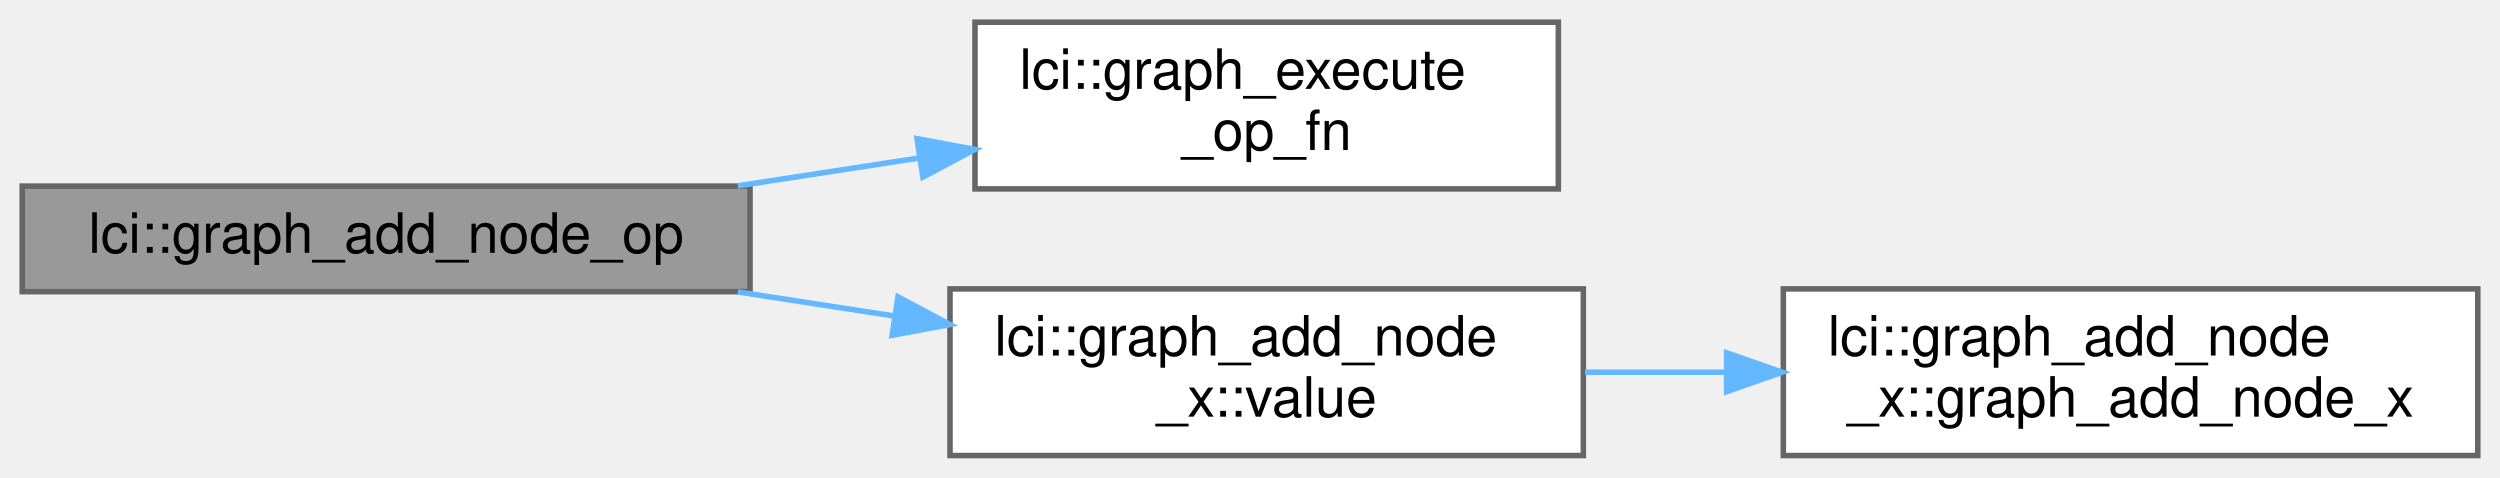
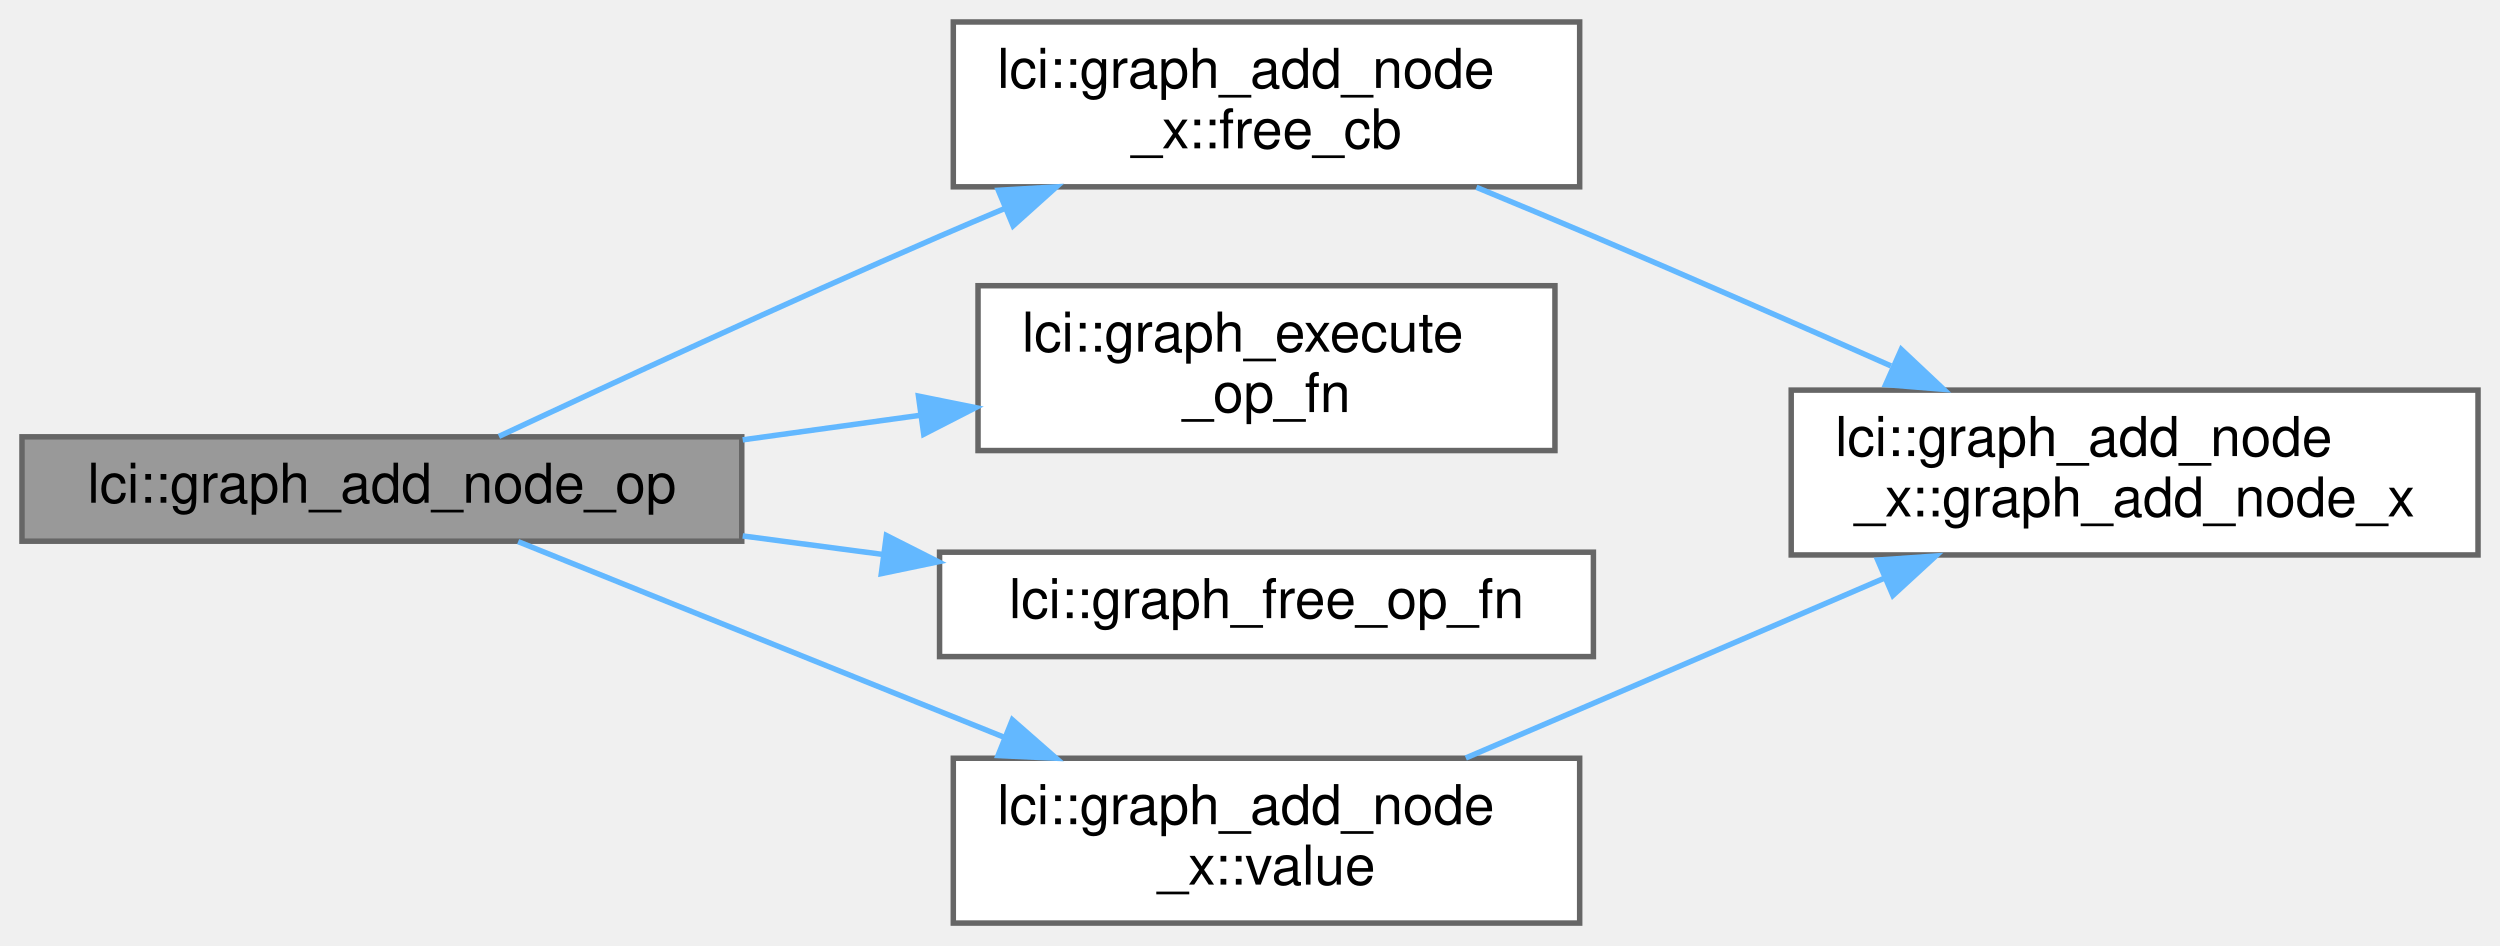
- <svg xmlns="http://www.w3.org/2000/svg" xmlns:xlink="http://www.w3.org/1999/xlink" width="450pt" height="86pt" viewBox="0.00 0.00 450.00 86.00">
-   <g id="graph0" class="graph" transform="scale(1 1) rotate(0) translate(4 82)">
+ <svg xmlns="http://www.w3.org/2000/svg" xmlns:xlink="http://www.w3.org/1999/xlink" width="455pt" height="172pt" viewBox="0.00 0.00 455.00 172.00">
+   <g id="graph0" class="graph" transform="scale(1 1) rotate(0) translate(4 168)">
    <g id="Node000001" class="node">
      <g id="a_Node000001">
        <a xlink:title="Add a functor as a node to the completion graph.">
-           <polygon fill="#999999" stroke="#666666" points="131,-48.5 0,-48.5 0,-29.5 131,-29.5 131,-48.5" />
-           <text text-anchor="middle" x="65.5" y="-36.5" font-family="Helvetica,sans-Serif" font-size="10.00">lci::graph_add_node_op</text>
+           <polygon fill="#999999" stroke="#666666" points="131,-88.5 0,-88.5 0,-69.5 131,-69.5 131,-88.5" />
+           <text text-anchor="middle" x="65.5" y="-76.5" font-family="Helvetica,sans-Serif" font-size="10.00">lci::graph_add_node_op</text>
        </a>
      </g>
    </g>
    <g id="Node000002" class="node">
      <g id="a_Node000002">
-         <a xlink:href="../../d5/dd3/namespacelci.html#a9cc0a6f748e26c02e87a5b6f259fd614" target="_top" xlink:title=" ">
-           <polygon fill="white" stroke="#666666" points="276.5,-78 171.5,-78 171.5,-48 276.5,-48 276.5,-78" />
-           <text text-anchor="start" x="179.5" y="-66" font-family="Helvetica,sans-Serif" font-size="10.00">lci::graph_execute</text>
-           <text text-anchor="middle" x="224" y="-55" font-family="Helvetica,sans-Serif" font-size="10.00">_op_fn</text>
+         <a xlink:href="../../d8/db8/classlci_1_1graph__add__node__x.html#abf32ff790df8f3e32011a671d3dd831c" target="_top" xlink:title=" ">
+           <polygon fill="white" stroke="#666666" points="283.5,-164 169.5,-164 169.5,-134 283.5,-134 283.5,-164" />
+           <text text-anchor="start" x="177.5" y="-152" font-family="Helvetica,sans-Serif" font-size="10.00">lci::graph_add_node</text>
+           <text text-anchor="middle" x="226.5" y="-141" font-family="Helvetica,sans-Serif" font-size="10.00">_x::free_cb</text>
        </a>
      </g>
    </g>
    <g id="edge1_Node000001_Node000002" class="edge">
      <g id="a_edge1_Node000001_Node000002">
        <a xlink:title=" ">
-           <path fill="none" stroke="#63b8ff" d="M128.8,-48.55C139.53,-50.2 150.67,-51.91 161.37,-53.55" />
-           <polygon fill="#63b8ff" stroke="#63b8ff" points="161.06,-57.04 171.47,-55.1 162.12,-50.12 161.06,-57.04" />
+           <path fill="none" stroke="#63b8ff" d="M86.8,-88.58C107.02,-98.05 139.01,-112.86 167,-125 170.85,-126.67 174.86,-128.38 178.89,-130.07" />
+           <polygon fill="#63b8ff" stroke="#63b8ff" points="177.69,-133.37 188.27,-133.99 180.39,-126.91 177.69,-133.37" />
+         </a>
+       </g>
+     </g>
+     <g id="Node000004" class="node">
+       <g id="a_Node000004">
+         <a xlink:href="../../d5/dd3/namespacelci.html#a9cc0a6f748e26c02e87a5b6f259fd614" target="_top" xlink:title=" ">
+           <polygon fill="white" stroke="#666666" points="279,-116 174,-116 174,-86 279,-86 279,-116" />
+           <text text-anchor="start" x="182" y="-104" font-family="Helvetica,sans-Serif" font-size="10.00">lci::graph_execute</text>
+           <text text-anchor="middle" x="226.5" y="-93" font-family="Helvetica,sans-Serif" font-size="10.00">_op_fn</text>
+         </a>
+       </g>
+     </g>
+     <g id="edge3_Node000001_Node000004" class="edge">
+       <g id="a_edge3_Node000001_Node000004">
+         <a xlink:title=" ">
+           <path fill="none" stroke="#63b8ff" d="M131.17,-87.95C141.86,-89.43 152.91,-90.96 163.53,-92.43" />
+           <polygon fill="#63b8ff" stroke="#63b8ff" points="163.16,-95.91 173.55,-93.81 164.12,-88.97 163.16,-95.91" />
+         </a>
+       </g>
+     </g>
+     <g id="Node000005" class="node">
+       <g id="a_Node000005">
+         <a xlink:href="../../d5/dd3/namespacelci.html#a6e793f6842f9339fd6b10683b061b2f9" target="_top" xlink:title=" ">
+           <polygon fill="white" stroke="#666666" points="286,-67.5 167,-67.5 167,-48.5 286,-48.5 286,-67.5" />
+           <text text-anchor="middle" x="226.5" y="-55.5" font-family="Helvetica,sans-Serif" font-size="10.00">lci::graph_free_op_fn</text>
+         </a>
+       </g>
+     </g>
+     <g id="edge4_Node000001_Node000005" class="edge">
+       <g id="a_edge4_Node000001_Node000005">
+         <a xlink:title=" ">
+           <path fill="none" stroke="#63b8ff" d="M131.17,-70.46C139.55,-69.35 148.15,-68.22 156.59,-67.1" />
+           <polygon fill="#63b8ff" stroke="#63b8ff" points="157.32,-70.54 166.77,-65.76 156.4,-63.6 157.32,-70.54" />
+         </a>
+       </g>
+     </g>
+     <g id="Node000006" class="node">
+       <g id="a_Node000006">
+         <a xlink:href="../../d8/db8/classlci_1_1graph__add__node__x.html#ad8884eb9033553a67cd075cfbcac2b25" target="_top" xlink:title=" ">
+           <polygon fill="white" stroke="#666666" points="283.5,-30 169.5,-30 169.5,0 283.5,0 283.5,-30" />
+           <text text-anchor="start" x="177.5" y="-18" font-family="Helvetica,sans-Serif" font-size="10.00">lci::graph_add_node</text>
+           <text text-anchor="middle" x="226.5" y="-7" font-family="Helvetica,sans-Serif" font-size="10.00">_x::value</text>
+         </a>
+       </g>
+     </g>
+     <g id="edge5_Node000001_Node000006" class="edge">
+       <g id="a_edge5_Node000001_Node000006">
+         <a xlink:title=" ">
+           <path fill="none" stroke="#63b8ff" d="M90.3,-69.42C113.58,-60.05 149.64,-45.53 178.68,-33.85" />
+           <polygon fill="#63b8ff" stroke="#63b8ff" points="180.25,-36.99 188.22,-30 177.64,-30.49 180.25,-36.99" />
        </a>
      </g>
    </g>
    <g id="Node000003" class="node">
      <g id="a_Node000003">
-         <a xlink:href="../../d8/db8/classlci_1_1graph__add__node__x.html#ad8884eb9033553a67cd075cfbcac2b25" target="_top" xlink:title=" ">
-           <polygon fill="white" stroke="#666666" points="281,-30 167,-30 167,0 281,0 281,-30" />
-           <text text-anchor="start" x="175" y="-18" font-family="Helvetica,sans-Serif" font-size="10.00">lci::graph_add_node</text>
-           <text text-anchor="middle" x="224" y="-7" font-family="Helvetica,sans-Serif" font-size="10.00">_x::value</text>
+         <a xlink:href="../../d8/db8/classlci_1_1graph__add__node__x.html#a50a334110e183170c11b7ae96cd92305" target="_top" xlink:title=" ">
+           <polygon fill="white" stroke="#666666" points="447,-97 322,-97 322,-67 447,-67 447,-97" />
+           <text text-anchor="start" x="330" y="-85" font-family="Helvetica,sans-Serif" font-size="10.00">lci::graph_add_node</text>
+           <text text-anchor="middle" x="384.5" y="-74" font-family="Helvetica,sans-Serif" font-size="10.00">_x::graph_add_node_x</text>
        </a>
      </g>
    </g>
-     <g id="edge2_Node000001_Node000003" class="edge">
-       <g id="a_edge2_Node000001_Node000003">
+     <g id="edge2_Node000002_Node000003" class="edge">
+       <g id="a_edge2_Node000002_Node000003">
        <a xlink:title=" ">
-           <path fill="none" stroke="#63b8ff" d="M128.8,-29.45C138.07,-28.02 147.64,-26.56 156.98,-25.12" />
-           <polygon fill="#63b8ff" stroke="#63b8ff" points="157.64,-28.56 166.99,-23.59 156.58,-21.65 157.64,-28.56" />
+           <path fill="none" stroke="#63b8ff" d="M264.7,-133.91C271.78,-130.99 279.13,-127.92 286,-125 303.79,-117.43 323.3,-108.88 340.16,-101.4" />
+           <polygon fill="#63b8ff" stroke="#63b8ff" points="342.03,-104.4 349.75,-97.14 339.19,-98 342.03,-104.4" />
        </a>
      </g>
    </g>
-     <g id="Node000004" class="node">
-       <g id="a_Node000004">
-         <a xlink:href="../../d8/db8/classlci_1_1graph__add__node__x.html#a50a334110e183170c11b7ae96cd92305" target="_top" xlink:title=" ">
-           <polygon fill="white" stroke="#666666" points="442,-30 317,-30 317,0 442,0 442,-30" />
-           <text text-anchor="start" x="325" y="-18" font-family="Helvetica,sans-Serif" font-size="10.00">lci::graph_add_node</text>
-           <text text-anchor="middle" x="379.5" y="-7" font-family="Helvetica,sans-Serif" font-size="10.00">_x::graph_add_node_x</text>
-         </a>
-       </g>
-     </g>
-     <g id="edge3_Node000003_Node000004" class="edge">
-       <g id="a_edge3_Node000003_Node000004">
+     <g id="edge6_Node000006_Node000003" class="edge">
+       <g id="a_edge6_Node000006_Node000003">
        <a xlink:title=" ">
-           <path fill="none" stroke="#63b8ff" d="M281.29,-15C289.5,-15 298.05,-15 306.52,-15" />
-           <polygon fill="#63b8ff" stroke="#63b8ff" points="306.79,-18.5 316.79,-15 306.79,-11.5 306.79,-18.5" />
+           <path fill="none" stroke="#63b8ff" d="M262.77,-30.05C270.43,-33.33 278.49,-36.78 286,-40 303.27,-47.41 322.26,-55.58 338.85,-62.73" />
+           <polygon fill="#63b8ff" stroke="#63b8ff" points="337.74,-66.07 348.31,-66.81 340.51,-59.64 337.74,-66.07" />
        </a>
      </g>
    </g>
  </g>
</svg>
